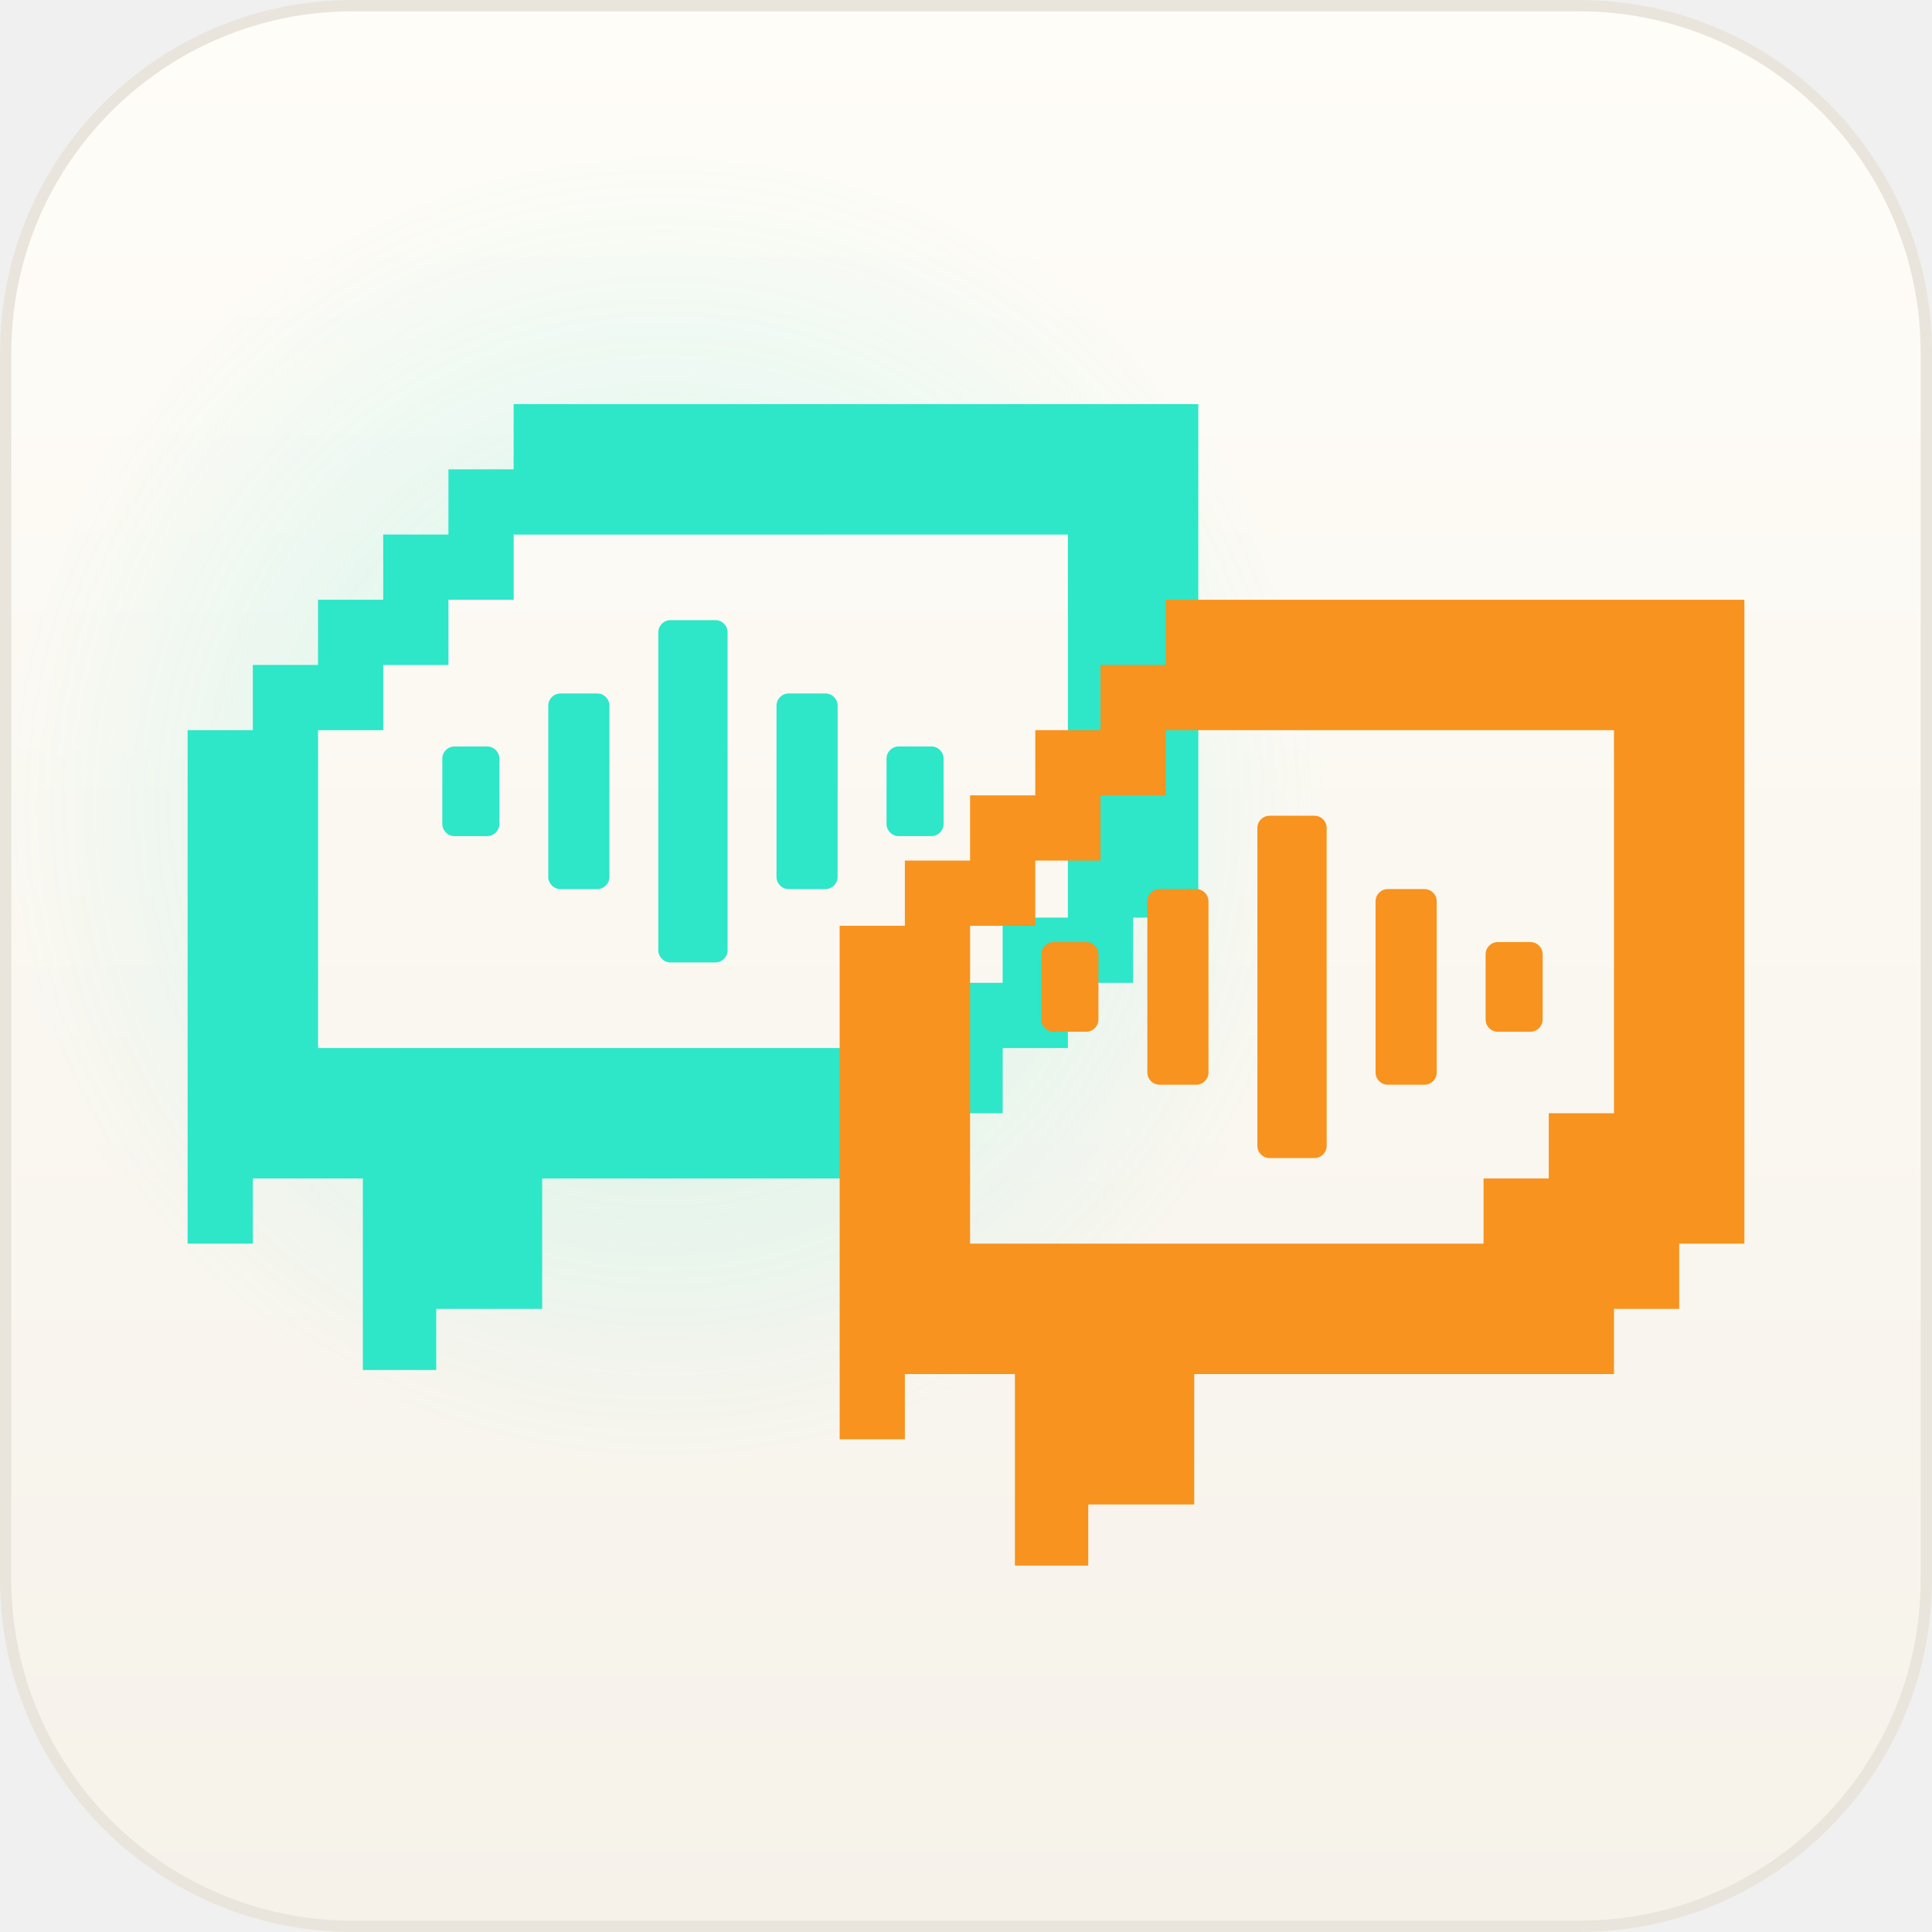
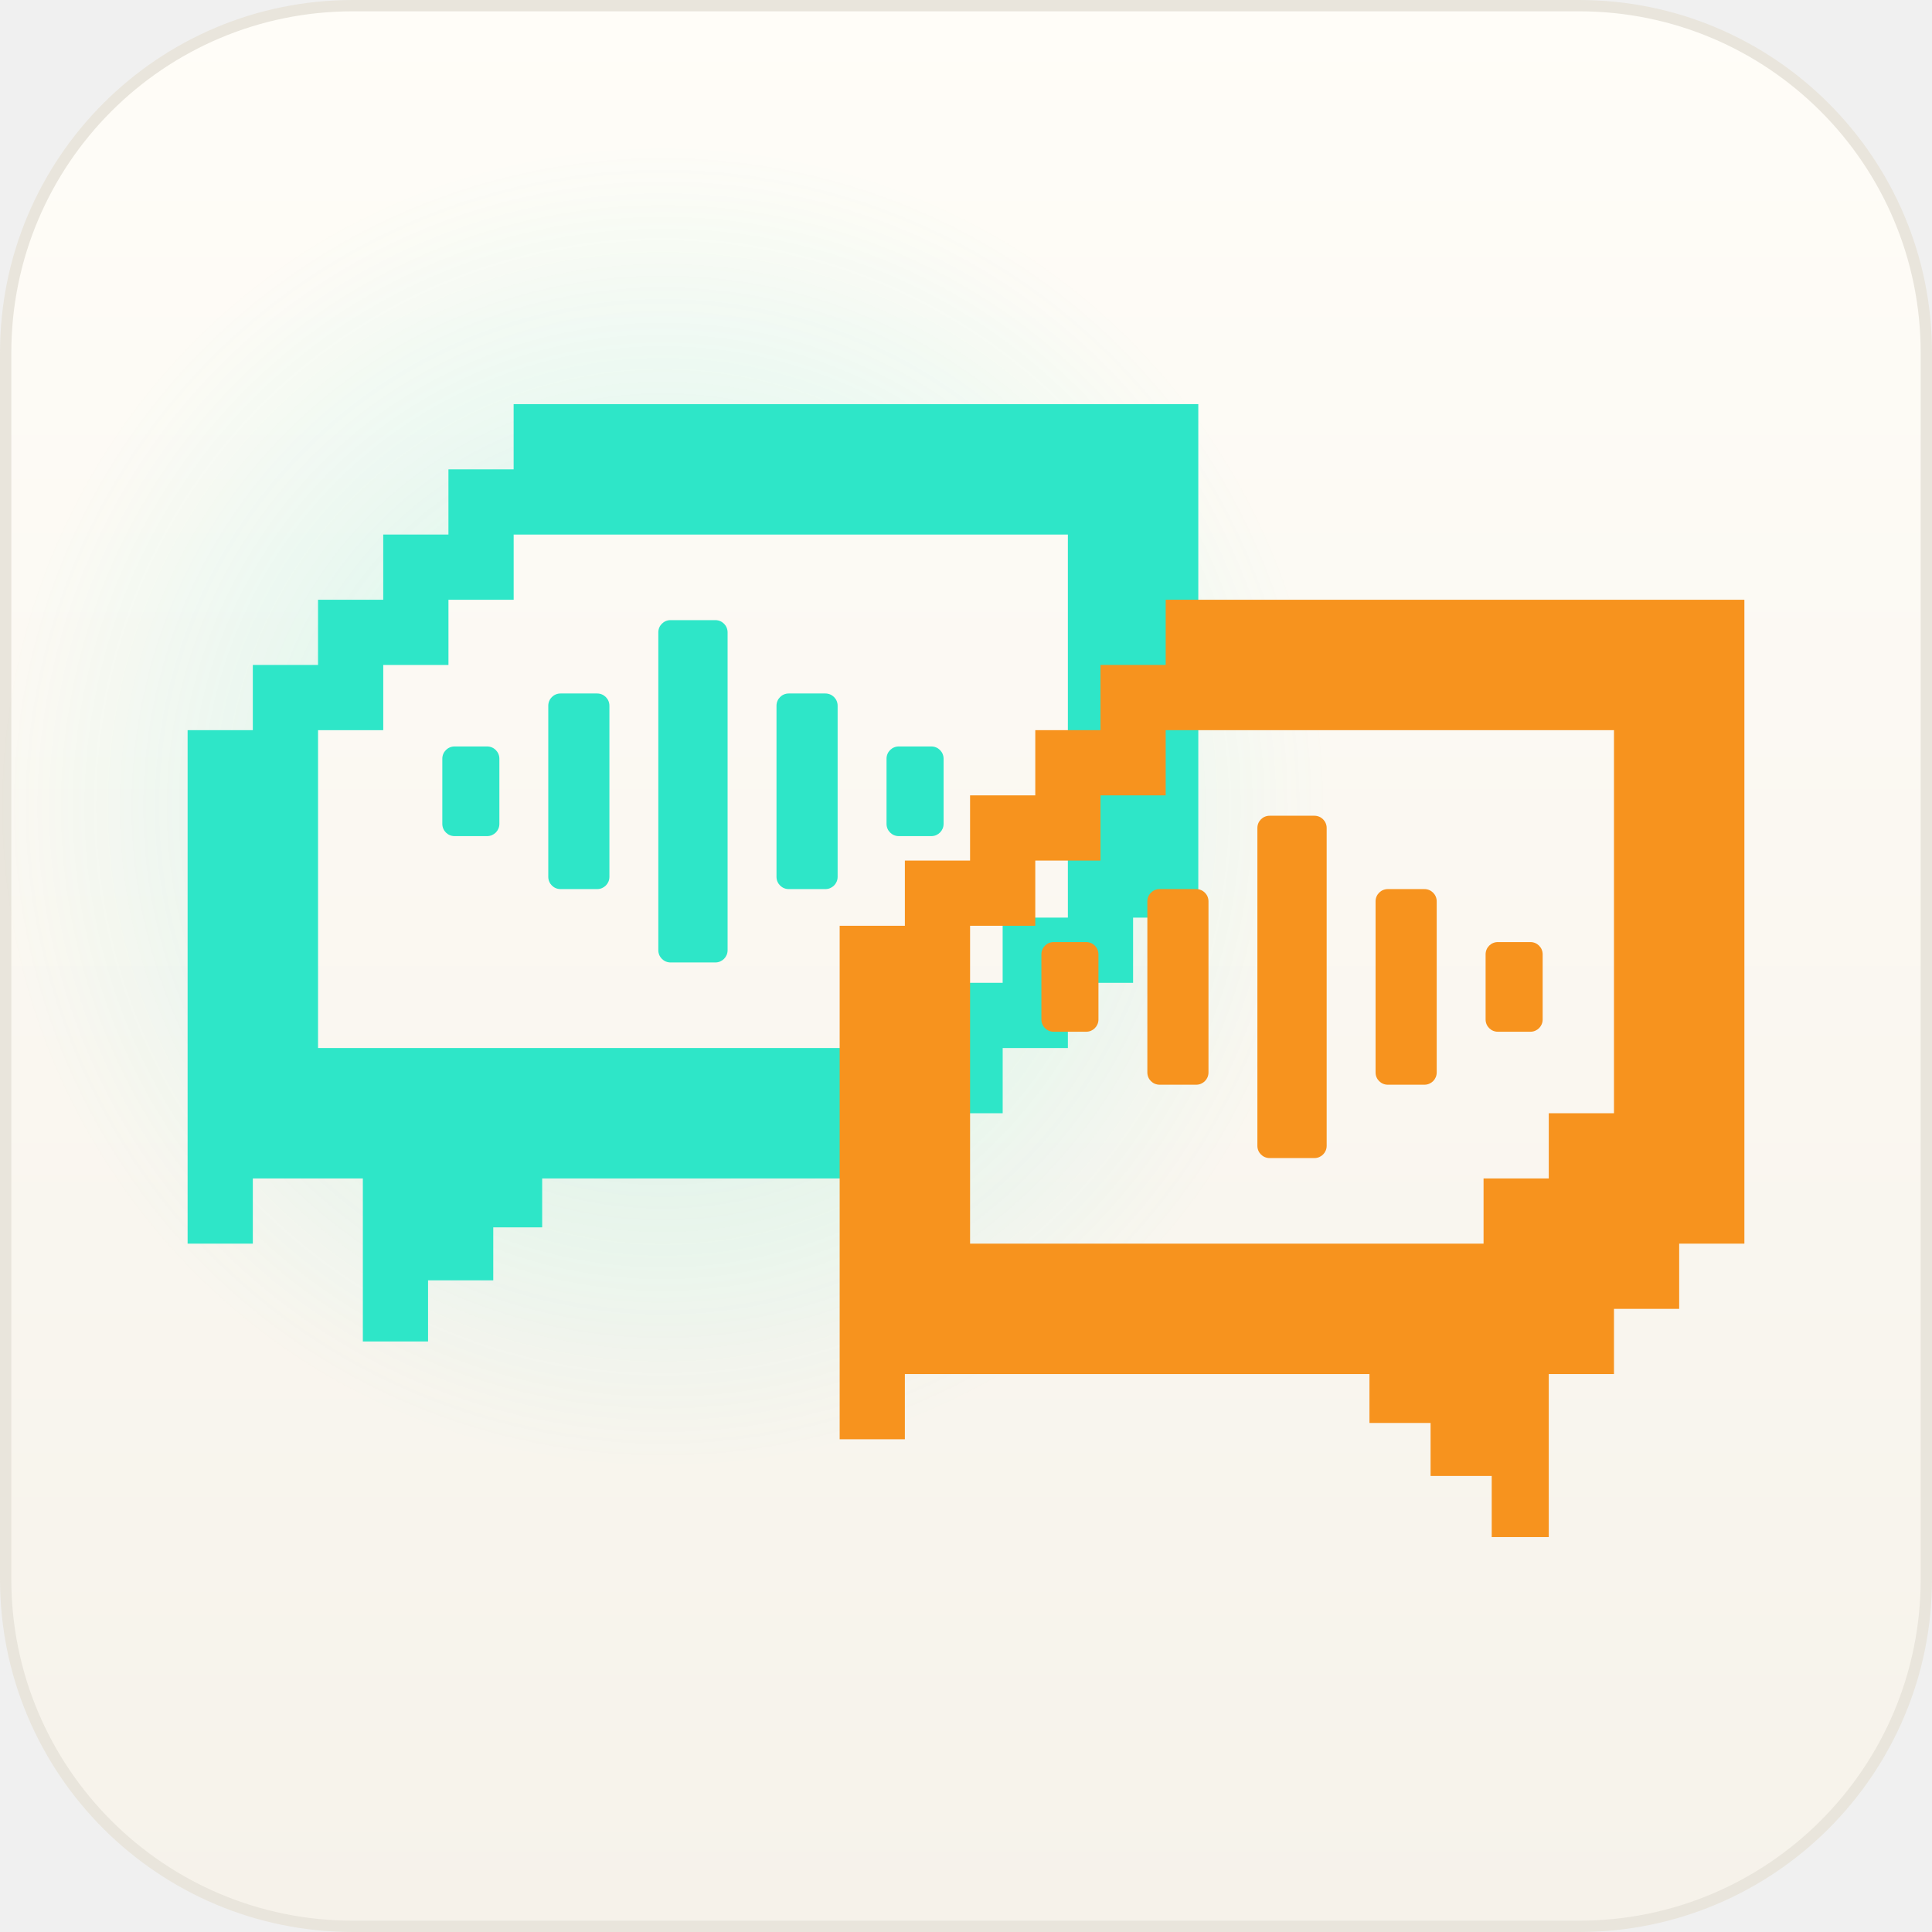
<svg xmlns="http://www.w3.org/2000/svg" width="512" height="512" viewBox="0 0 512 512">
  <defs>
    <radialGradient id="glut-tuerkis">
      <stop offset="0" stop-color="#2EE6C8" stop-opacity="0.30" />
      <stop offset="0.55" stop-color="#2EE6C8" stop-opacity="0.10" />
      <stop offset="1" stop-color="#2EE6C8" stop-opacity="0" />
    </radialGradient>
    <linearGradient id="kachel" x1="0" y1="0" x2="0" y2="1">
      <stop offset="0" stop-color="#FFFDF8" />
      <stop offset="1" stop-color="#F6F2EA" />
    </linearGradient>
  </defs>
  <g id="kachel">
    <rect x="1.5" y="1.5" width="509" height="509" rx="92" fill="url(#kachel)" />
    <rect x="1.5" y="1.5" width="509" height="509" rx="92" fill="none" stroke="#E9E5DC" stroke-width="3" />
  </g>
  <g id="zeichen" transform="translate(49.72 107.1) scale(1.08)">
    <g id="blase-hinten">
      <mask id="loch-hinten" maskUnits="userSpaceOnUse" x="-80" y="-80" width="408" height="450">
        <rect x="-80" y="-80" width="408" height="450" fill="#FFFFFF" />
        <path d="M80 32 L80 48 L64 48 L64 64 L48 64 L48 80 L32 80 L32 158 L168 158 L184 158 L184 142 L200 142 L200 126 L216 126 L216 110 L216 32 L48 32 L80 32 Z" fill="#000000" />
      </mask>
      <ellipse cx="116.56" cy="98.8" rx="163.68" ry="161.5" fill="url(#glut-tuerkis)" mask="url(#loch-hinten)" />
-       <path d="M43 165 L87 165 L87 222 L61 222 L61 237 L43 237 L43 165 Z M80 0 L232 0 L248 0 L248 16 L248 110 L248 126 L232 126 L232 142 L216 142 L216 158 L200 158 L200 174 L184 174 L184 190 L168 190 L16 190 L16 206 L0 206 L0 80 L16 80 L16 64 L32 64 L32 48 L48 48 L48 32 L64 32 L64 16 L80 16 L80 0 Z M80 32 L80 48 L64 48 L64 64 L48 64 L48 80 L32 80 L32 158 L168 158 L184 158 L184 142 L200 142 L200 126 L216 126 L216 110 L216 32 L48 32 L80 32 Z" fill="#2EE6C8" fill-rule="nonzero" />
+       <path d="M43 190 L87 190 L87 202 L75 202 L75 215 L59 215 L59 230 L43 230 Z M80 0 L232 0 L248 0 L248 16 L248 110 L248 126 L232 126 L232 142 L216 142 L216 158 L200 158 L200 174 L184 174 L184 190 L168 190 L16 190 L16 206 L0 206 L0 80 L16 80 L16 64 L32 64 L32 48 L48 48 L48 32 L64 32 L64 16 L80 16 L80 0 Z M80 32 L80 48 L64 48 L64 64 L48 64 L48 80 L32 80 L32 158 L168 158 L184 158 L184 142 L200 142 L200 126 L216 126 L216 110 L216 32 L48 32 L80 32 Z" fill="#2EE6C8" fill-rule="nonzero" />
      <path d="M65.5 84 H73.5 A3 3 0 0 1 76.5 87 V103 A3 3 0 0 1 73.5 106 H65.5 A3 3 0 0 1 62.5 103 V87 A3 3 0 0 1 65.5 84 Z" fill="#2EE6C8" />
      <path d="M91.5 71 H100.5 A3 3 0 0 1 103.5 74 V116 A3 3 0 0 1 100.5 119 H91.5 A3 3 0 0 1 88.5 116 V74 A3 3 0 0 1 91.5 71 Z" fill="#2EE6C8" />
      <path d="M118.5 53 H129.5 A3 3 0 0 1 132.5 56 V134 A3 3 0 0 1 129.5 137 H118.5 A3 3 0 0 1 115.5 134 V56 A3 3 0 0 1 118.5 53 Z" fill="#2EE6C8" />
      <path d="M147.5 71 H156.5 A3 3 0 0 1 159.5 74 V116 A3 3 0 0 1 156.5 119 H147.5 A3 3 0 0 1 144.5 116 V74 A3 3 0 0 1 147.5 71 Z" fill="#2EE6C8" />
      <path d="M174.5 84 H182.5 A3 3 0 0 1 185.5 87 V103 A3 3 0 0 1 182.5 106 H174.5 A3 3 0 0 1 171.5 103 V87 A3 3 0 0 1 174.5 84 Z" fill="#2EE6C8" />
    </g>
    <g id="blase-vorn" transform="translate(160 48)">
-       <path d="M43 165 L87 165 L87 222 L61 222 L61 237 L43 237 L43 165 Z M80 0 L206 0 L222 0 L222 16 L222 142 L222 158 L206 158 L206 174 L190 174 L190 190 L174 190 L16 190 L16 206 L0 206 L0 80 L16 80 L16 64 L32 64 L32 48 L48 48 L48 32 L64 32 L64 16 L80 16 L80 0 Z M80 32 L80 48 L64 48 L64 64 L48 64 L48 80 L32 80 L32 158 L142 158 L158 158 L158 142 L174 142 L174 126 L190 126 L190 110 L190 32 L48 32 L80 32 Z" fill="#F7931E" fill-rule="nonzero" />
+       <path d="M130 190 L174 190 L174 230 L160 230 L160 215 L145 215 L145 202 L130 202 Z M80 0 L206 0 L222 0 L222 16 L222 142 L222 158 L206 158 L206 174 L190 174 L190 190 L174 190 L16 190 L16 206 L0 206 L0 80 L16 80 L16 64 L32 64 L32 48 L48 48 L48 32 L64 32 L64 16 L80 16 L80 0 Z M80 32 L80 48 L64 48 L64 64 L48 64 L48 80 L32 80 L32 158 L142 158 L158 158 L158 142 L174 142 L174 126 L190 126 L190 110 L190 32 L48 32 L80 32 Z" fill="#F7931E" fill-rule="nonzero" />
      <path d="M52.5 84 H60.5 A3 3 0 0 1 63.5 87 V103 A3 3 0 0 1 60.5 106 H52.5 A3 3 0 0 1 49.5 103 V87 A3 3 0 0 1 52.5 84 Z" fill="#F7931E" />
      <path d="M78.5 71 H87.5 A3 3 0 0 1 90.5 74 V116 A3 3 0 0 1 87.5 119 H78.5 A3 3 0 0 1 75.5 116 V74 A3 3 0 0 1 78.5 71 Z" fill="#F7931E" />
      <path d="M105.5 53 H116.5 A3 3 0 0 1 119.5 56 V134 A3 3 0 0 1 116.5 137 H105.5 A3 3 0 0 1 102.5 134 V56 A3 3 0 0 1 105.5 53 Z" fill="#F7931E" />
      <path d="M134.5 71 H143.5 A3 3 0 0 1 146.5 74 V116 A3 3 0 0 1 143.5 119 H134.5 A3 3 0 0 1 131.5 116 V74 A3 3 0 0 1 134.5 71 Z" fill="#F7931E" />
      <path d="M161.5 84 H169.5 A3 3 0 0 1 172.5 87 V103 A3 3 0 0 1 169.5 106 H161.5 A3 3 0 0 1 158.5 103 V87 A3 3 0 0 1 161.5 84 Z" fill="#F7931E" />
    </g>
  </g>
</svg>
